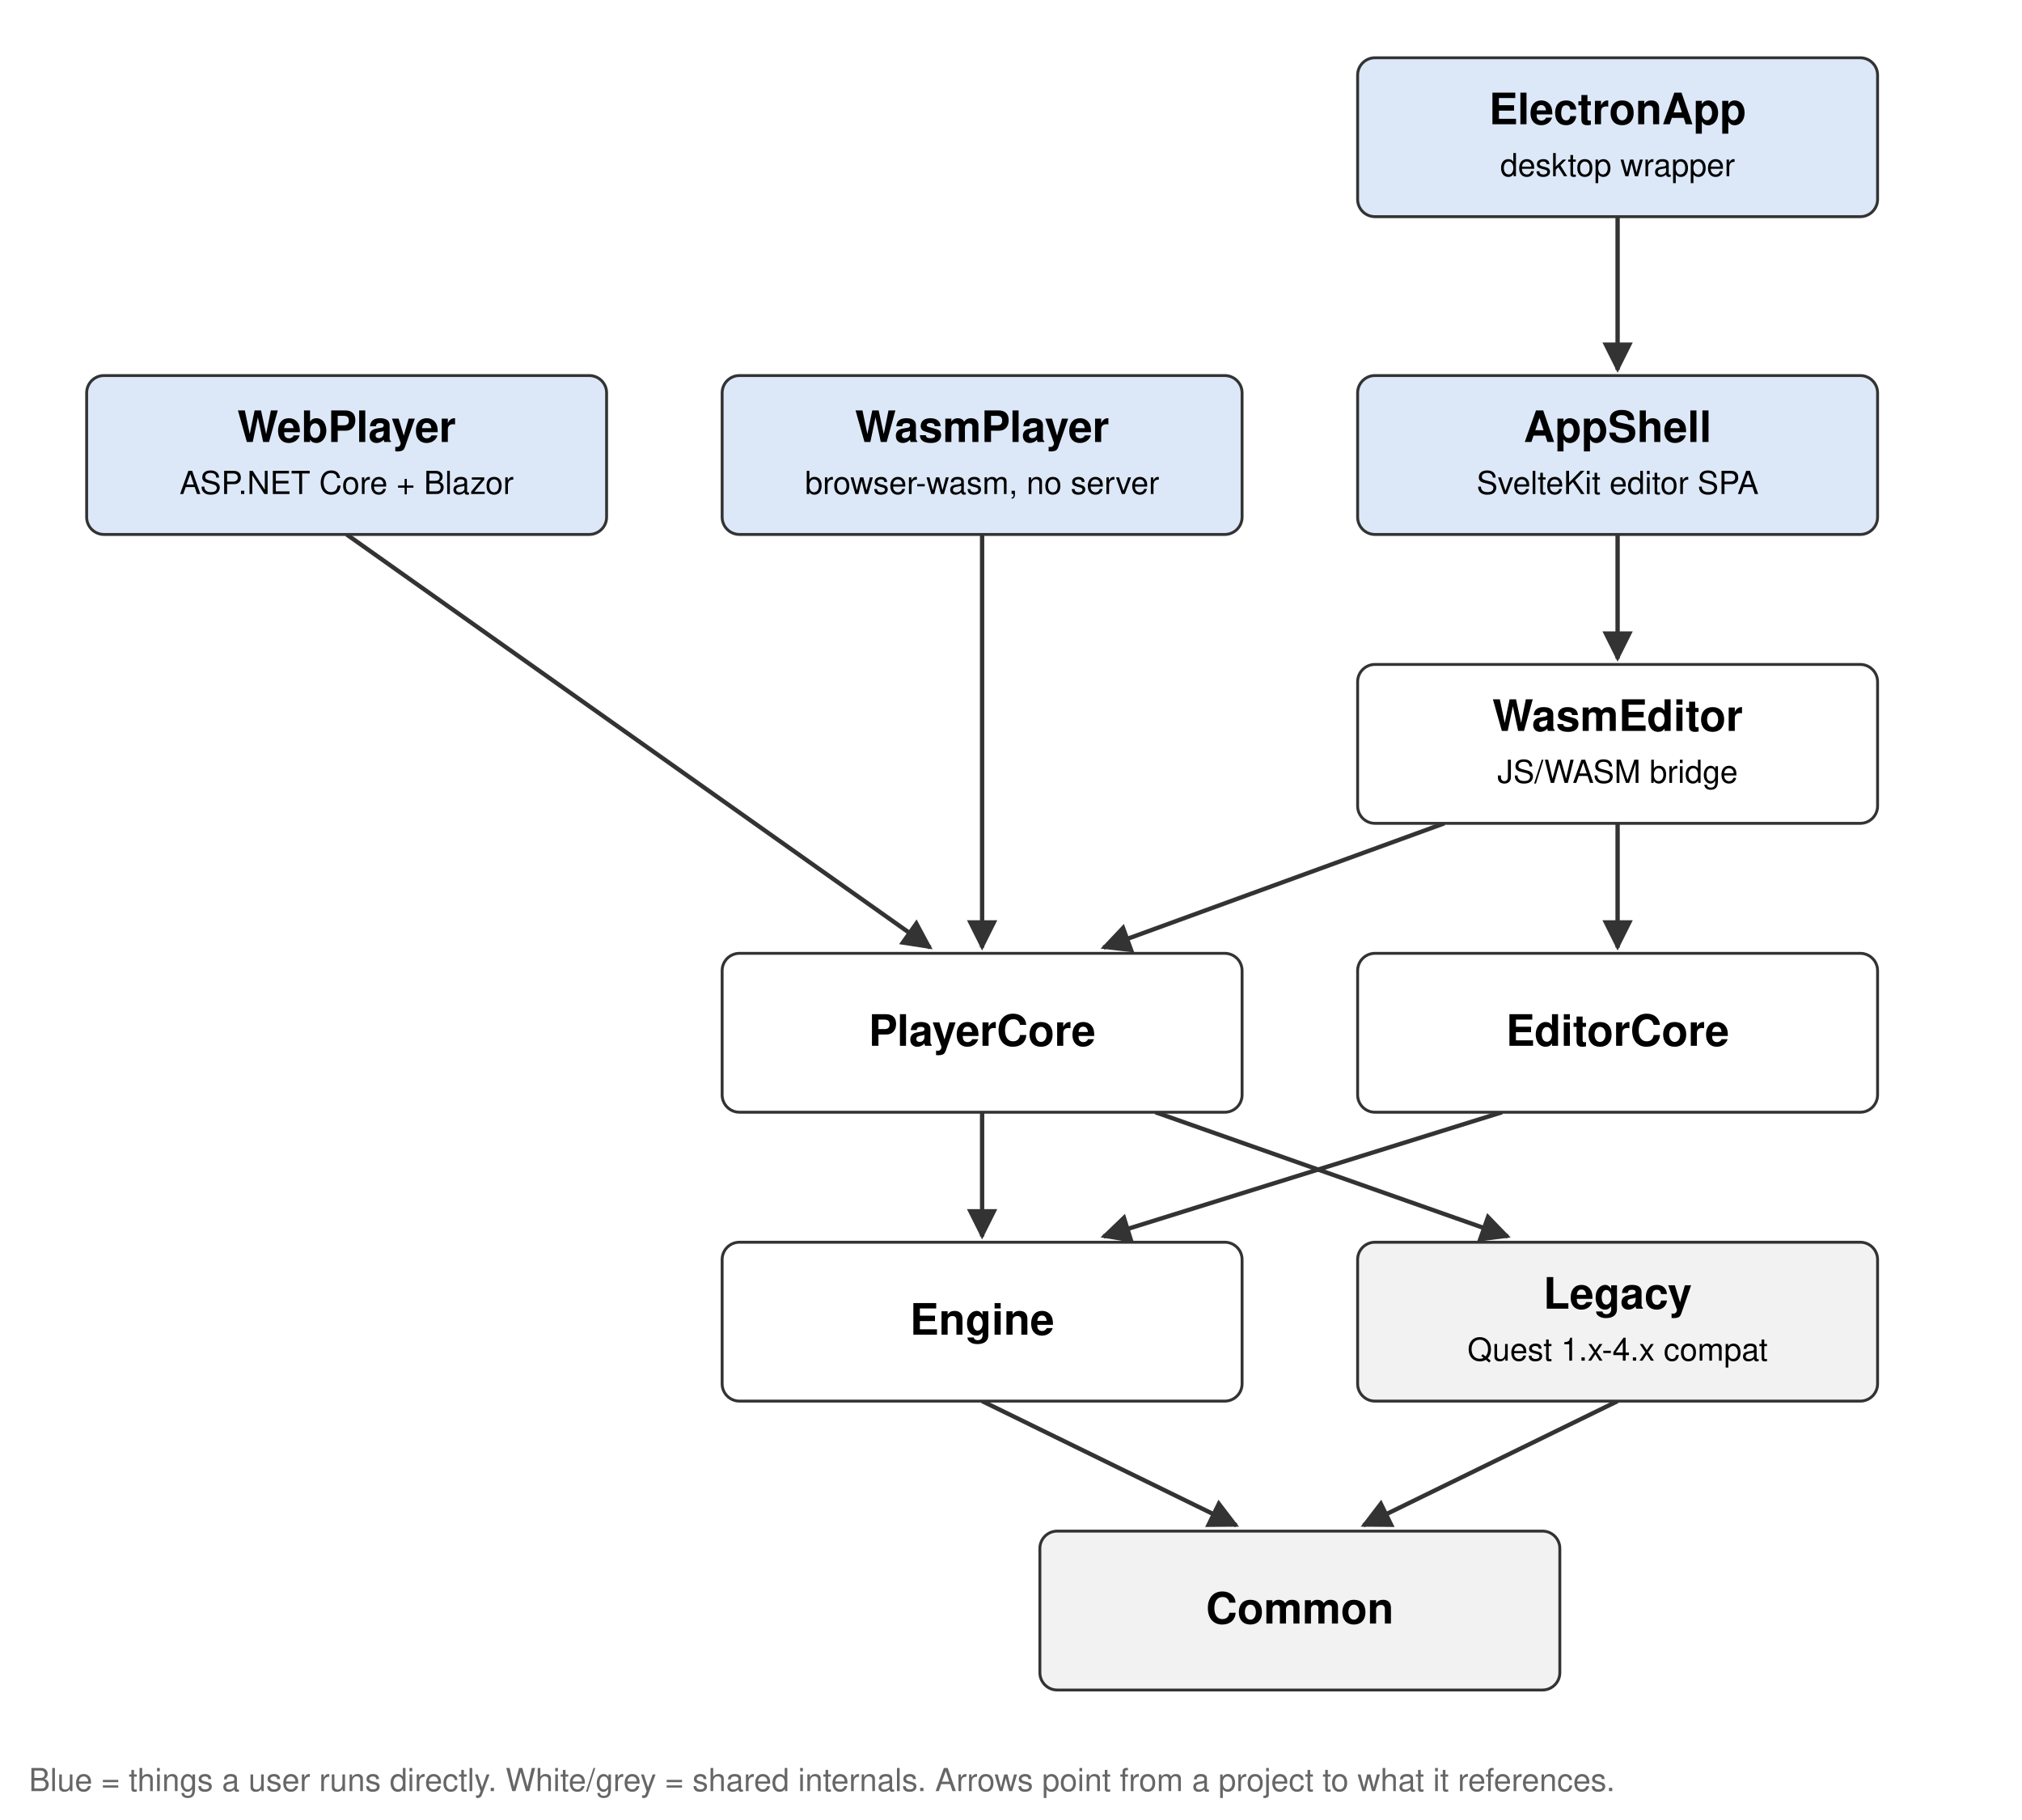
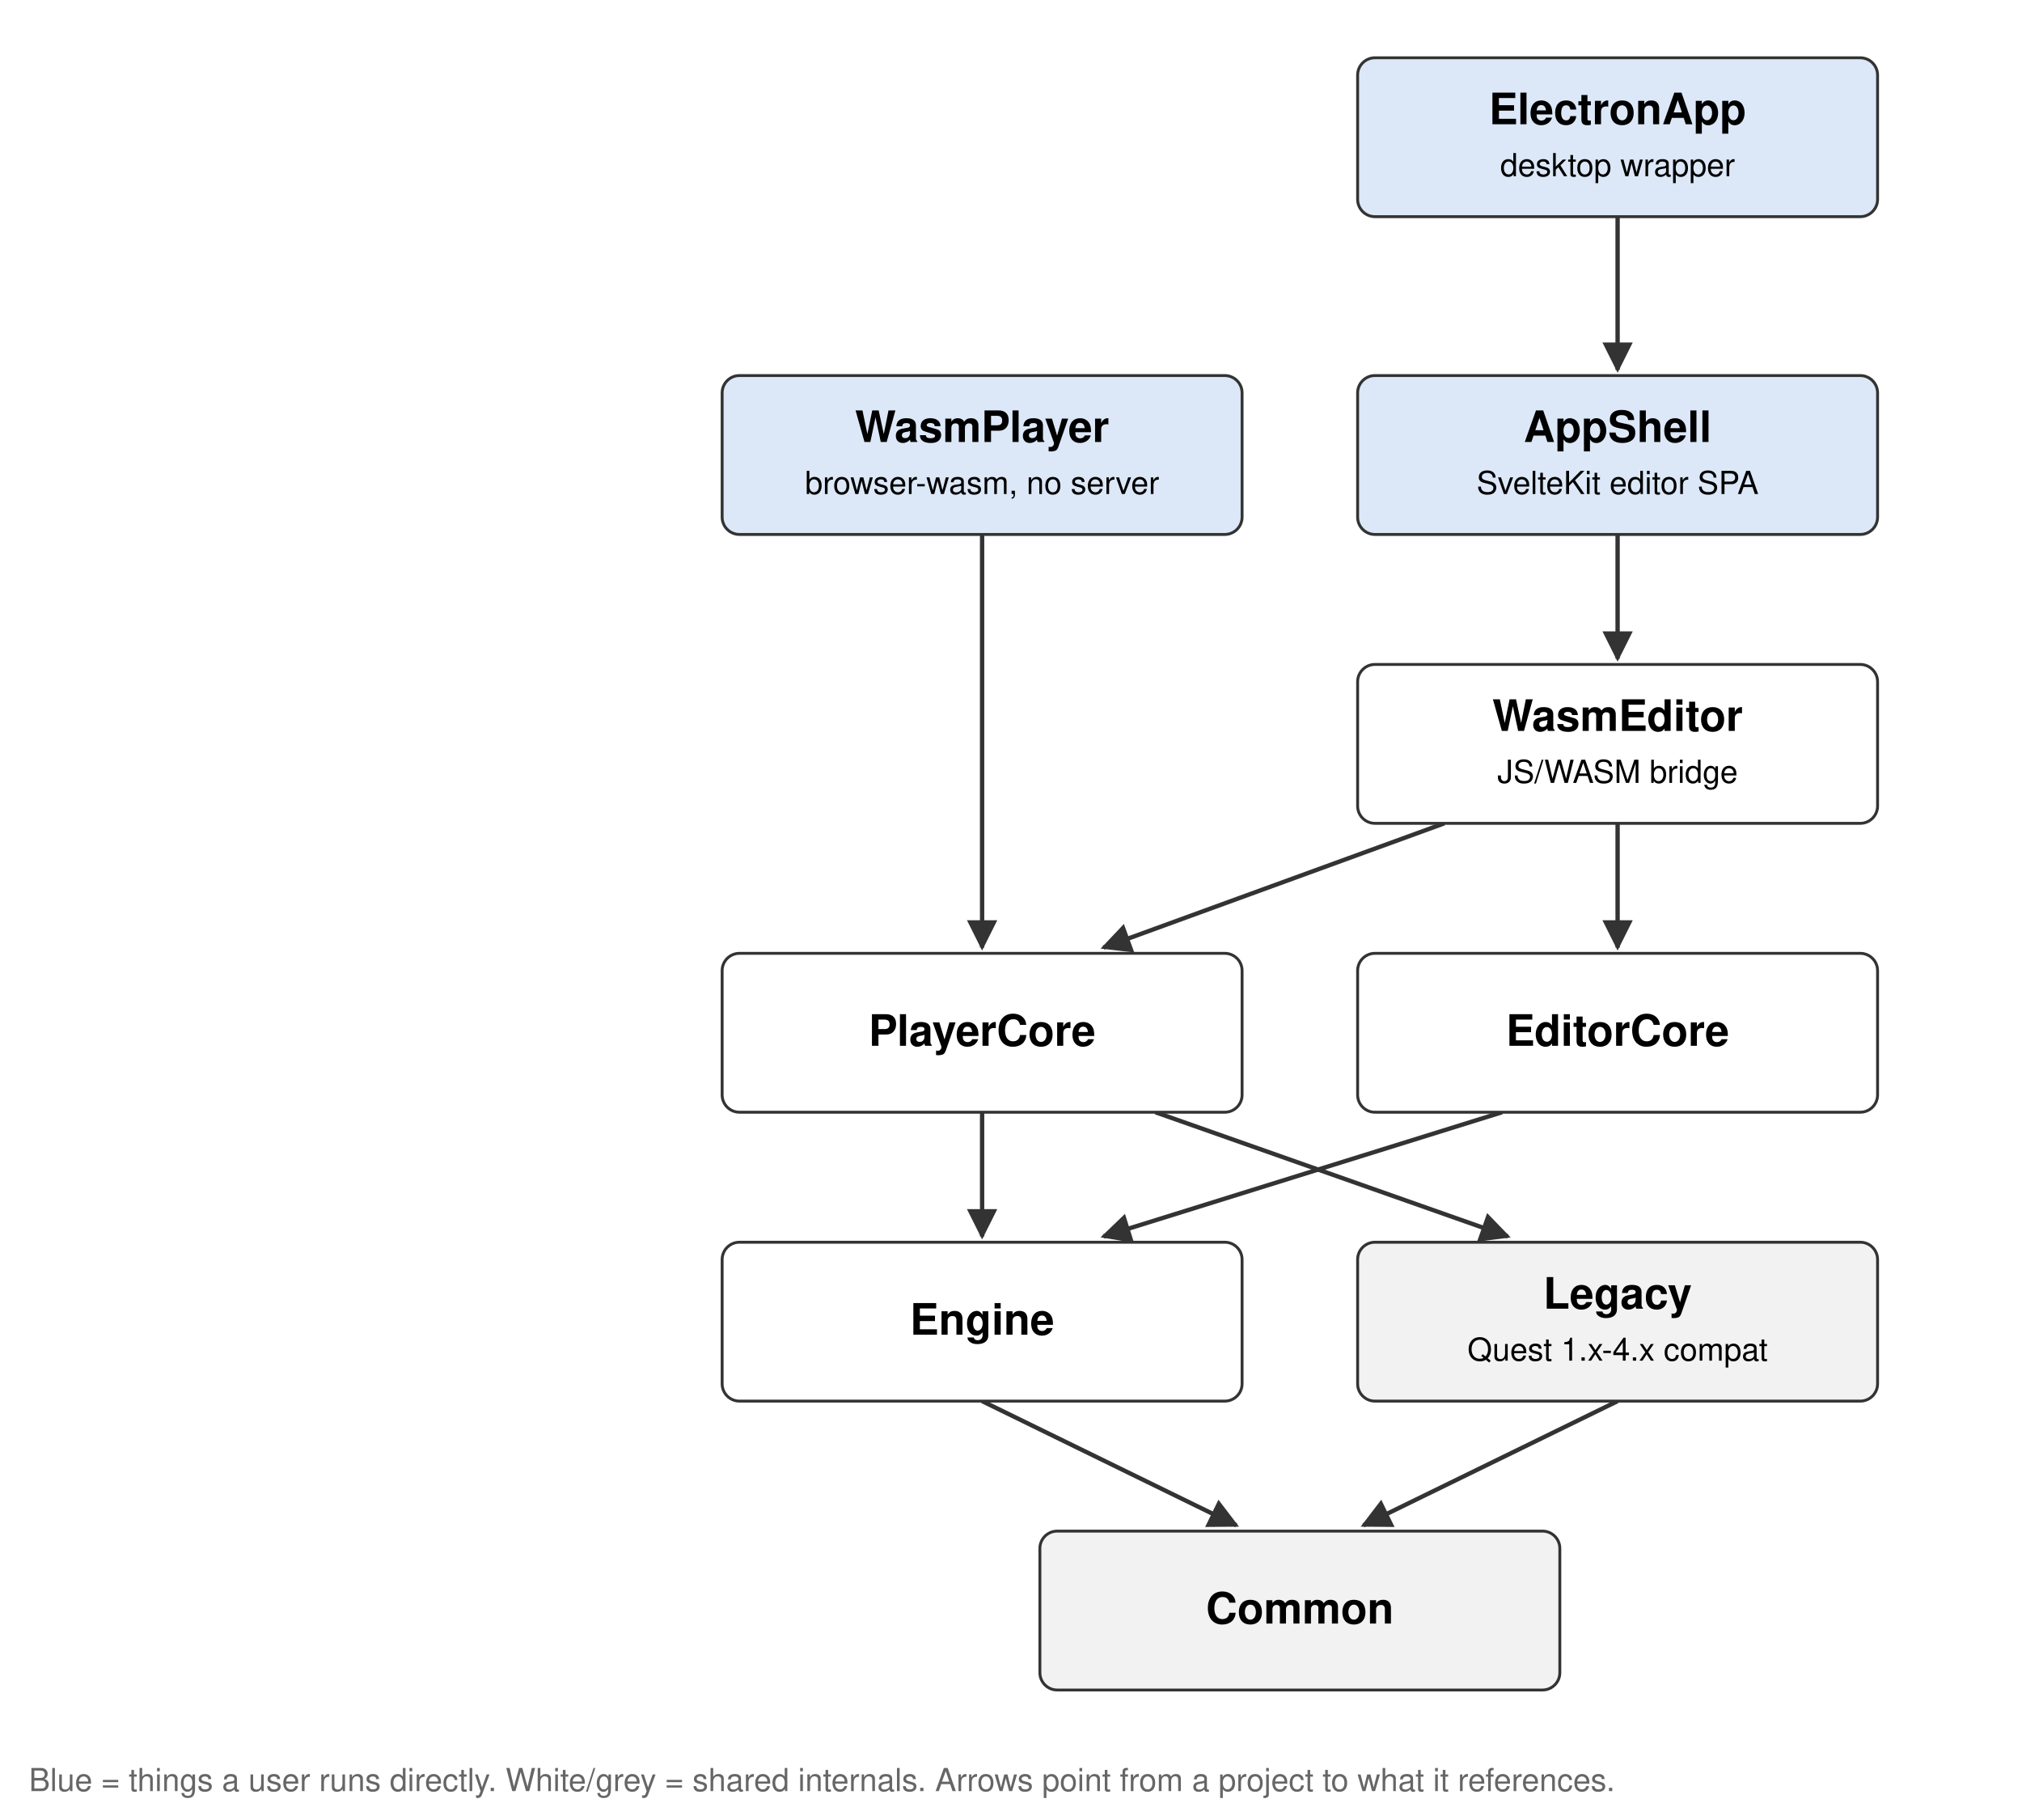
<svg xmlns="http://www.w3.org/2000/svg" viewBox="0 0 700 630" font-family="Helvetica, Arial, sans-serif">
  <defs>
    <marker id="arrow" viewBox="0 0 10 10" refX="9" refY="5" markerWidth="7" markerHeight="7" orient="auto-start-reverse">
      <path d="M 0 0 L 10 5 L 0 10 z" fill="#333333" />
    </marker>
  </defs>
  <rect width="700" height="630" fill="#ffffff" />
  <g stroke="#333333" stroke-width="1.5" fill="none" marker-end="url(#arrow)">
    <line x1="560" y1="75" x2="560" y2="128" />
    <line x1="560" y1="185" x2="560" y2="228" />
    <line x1="560" y1="285" x2="560" y2="328" />
    <line x1="500" y1="285" x2="382" y2="328" />
-     <line x1="120" y1="185" x2="322" y2="328" />
    <line x1="340" y1="185" x2="340" y2="328" />
    <line x1="340" y1="385" x2="340" y2="428" />
    <line x1="400" y1="385" x2="522" y2="428" />
    <line x1="520" y1="385" x2="382" y2="428" />
    <line x1="340" y1="485" x2="428" y2="528" />
    <line x1="560" y1="485" x2="472" y2="528" />
  </g>
  <g font-size="15" font-weight="bold" text-anchor="middle">
    <rect x="470" y="20" width="180" height="55" rx="6" fill="#dce8f7" stroke="#333333" />
    <text x="560" y="43">ElectronApp</text>
    <text x="560" y="61" font-size="11" font-weight="normal">desktop wrapper</text>
-     <rect x="30" y="130" width="180" height="55" rx="6" fill="#dce8f7" stroke="#333333" />
-     <text x="120" y="153">WebPlayer</text>
-     <text x="120" y="171" font-size="11" font-weight="normal">ASP.NET Core + Blazor</text>
    <rect x="250" y="130" width="180" height="55" rx="6" fill="#dce8f7" stroke="#333333" />
    <text x="340" y="153">WasmPlayer</text>
    <text x="340" y="171" font-size="11" font-weight="normal">browser-wasm, no server</text>
    <rect x="470" y="130" width="180" height="55" rx="6" fill="#dce8f7" stroke="#333333" />
    <text x="560" y="153">AppShell</text>
    <text x="560" y="171" font-size="11" font-weight="normal">SvelteKit editor SPA</text>
    <rect x="470" y="230" width="180" height="55" rx="6" fill="#ffffff" stroke="#333333" />
    <text x="560" y="253">WasmEditor</text>
    <text x="560" y="271" font-size="11" font-weight="normal">JS/WASM bridge</text>
    <rect x="250" y="330" width="180" height="55" rx="6" fill="#ffffff" stroke="#333333" />
    <text x="340" y="362">PlayerCore</text>
    <rect x="470" y="330" width="180" height="55" rx="6" fill="#ffffff" stroke="#333333" />
    <text x="560" y="362">EditorCore</text>
    <rect x="250" y="430" width="180" height="55" rx="6" fill="#ffffff" stroke="#333333" />
    <text x="340" y="462">Engine</text>
    <rect x="470" y="430" width="180" height="55" rx="6" fill="#f2f2f2" stroke="#333333" />
    <text x="560" y="453">Legacy</text>
    <text x="560" y="471" font-size="11" font-weight="normal">Quest 1.x-4.x compat</text>
    <rect x="360" y="530" width="180" height="55" rx="6" fill="#f2f2f2" stroke="#333333" />
    <text x="450" y="562">Common</text>
  </g>
  <text x="10" y="620" font-size="11" fill="#666666">Blue = things a user runs directly. White/grey = shared internals. Arrows point from a project to what it references.</text>
</svg>
